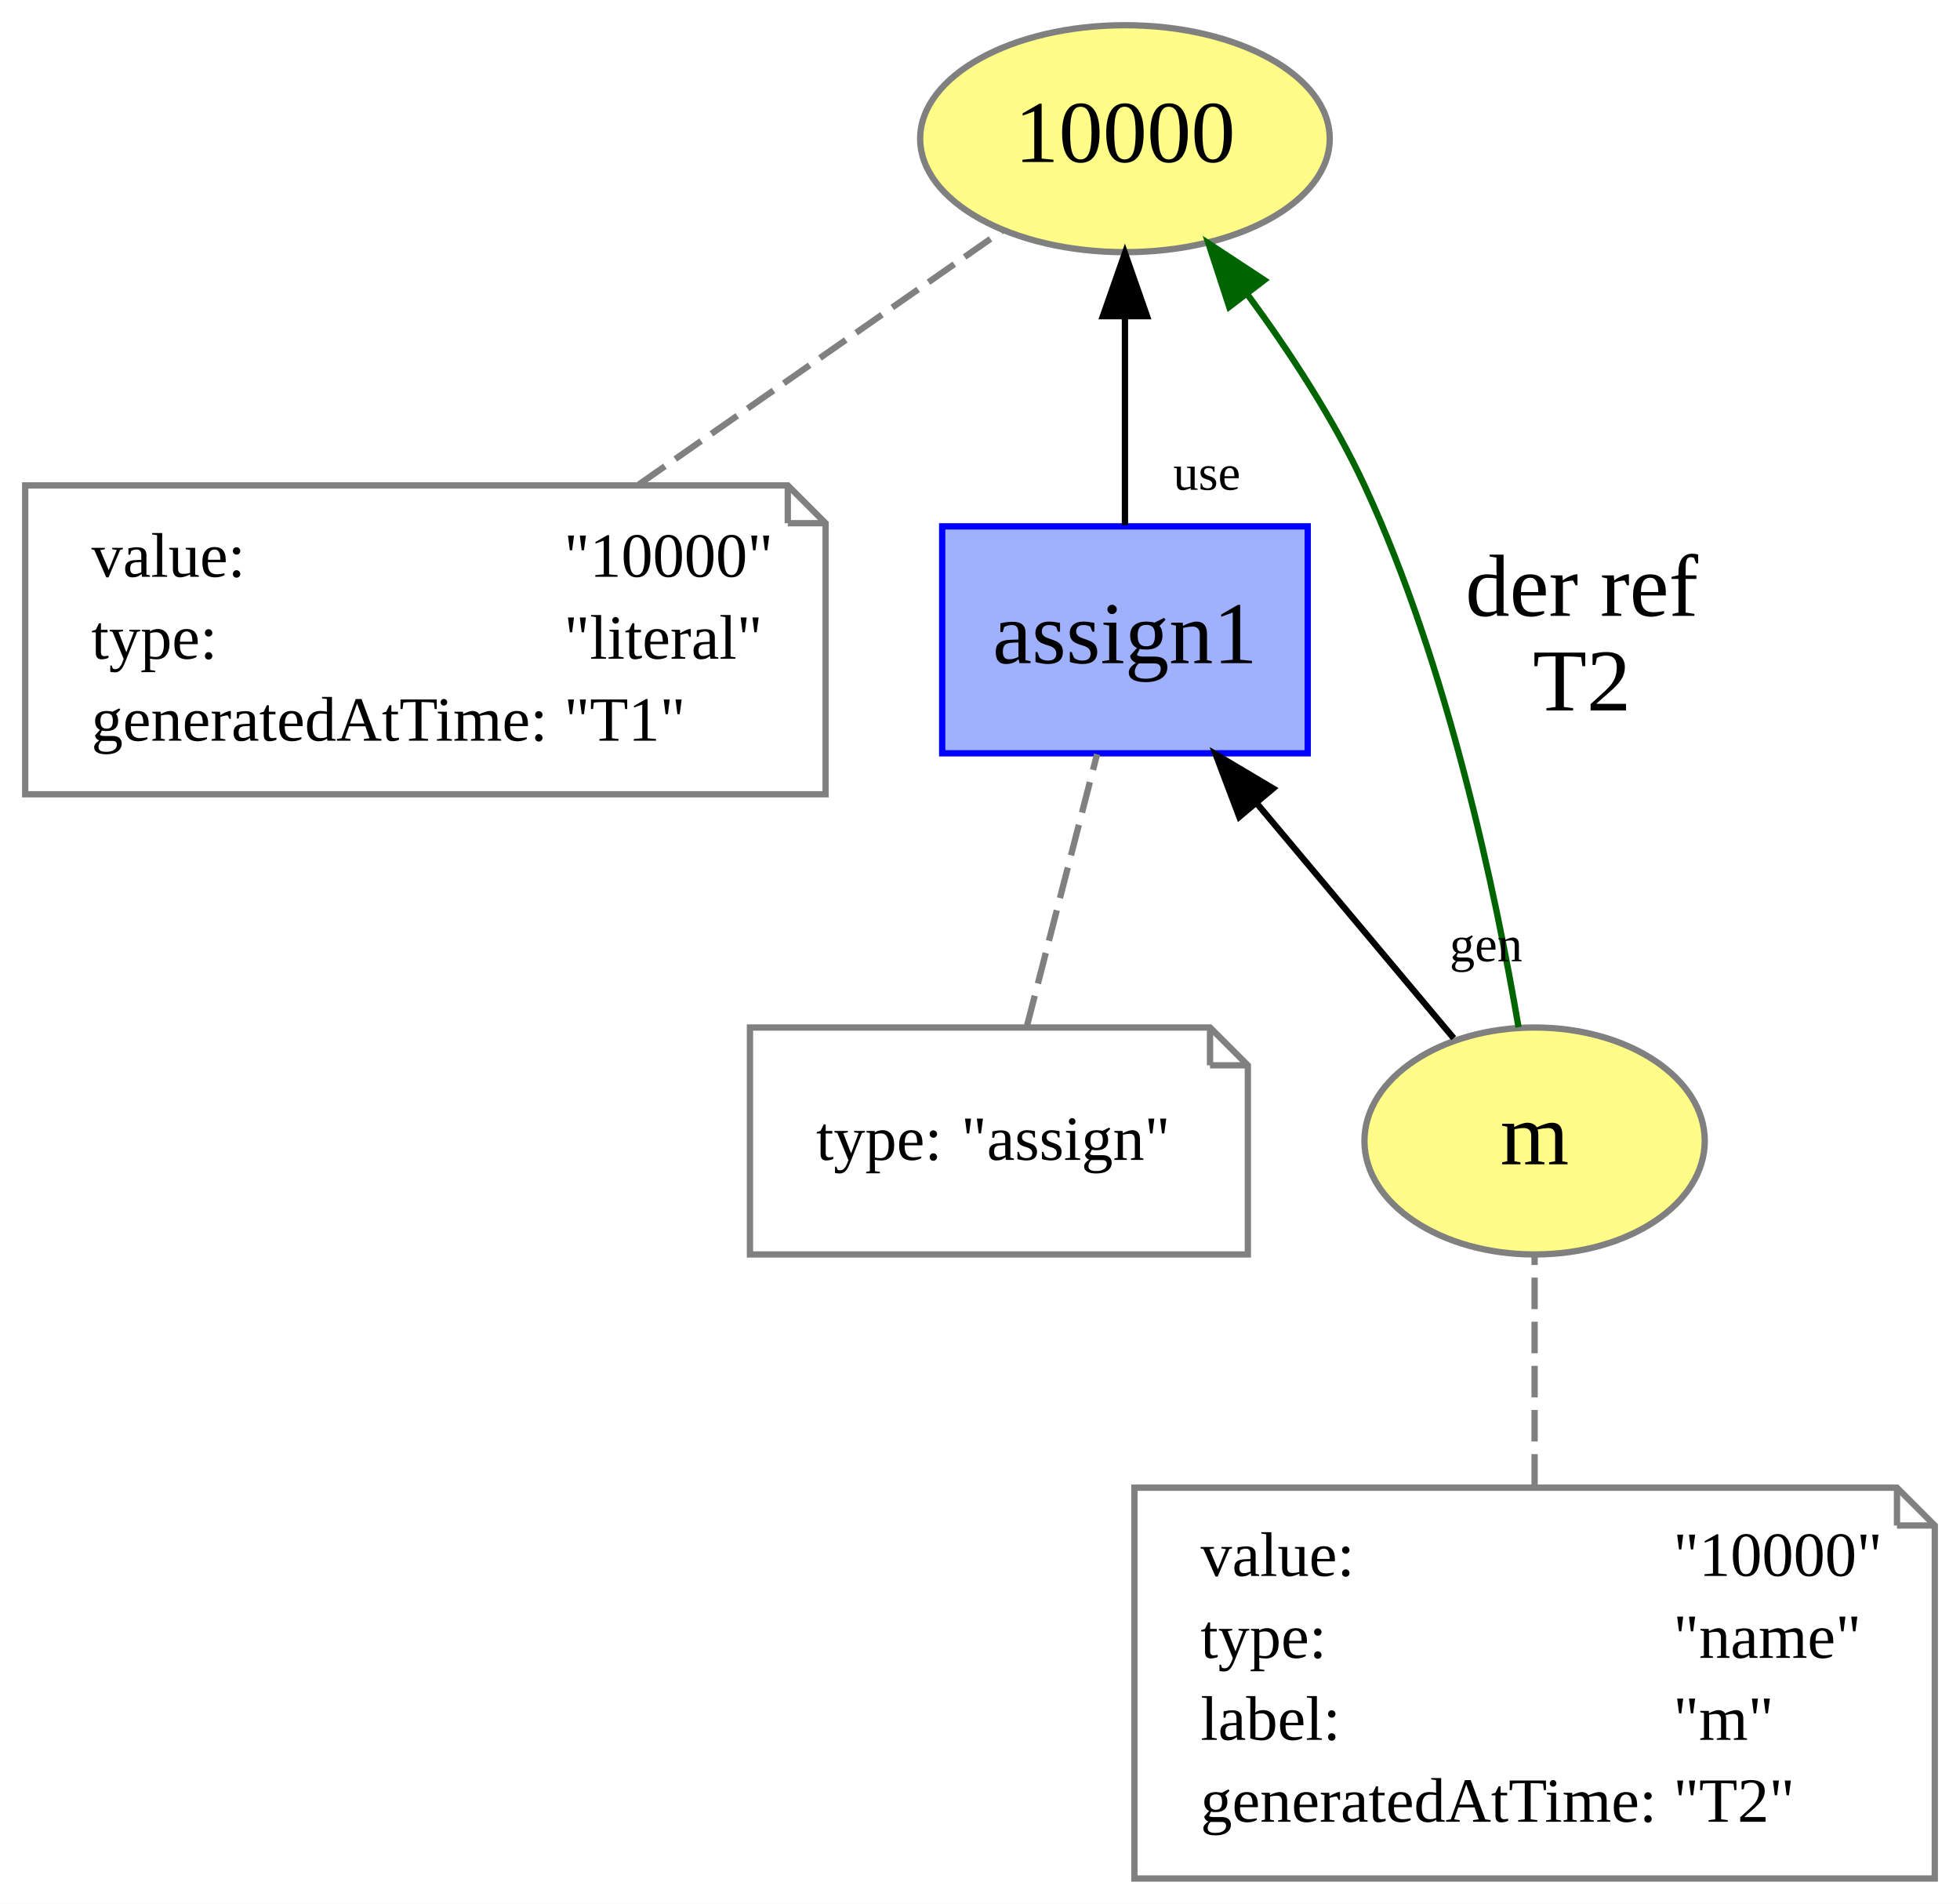
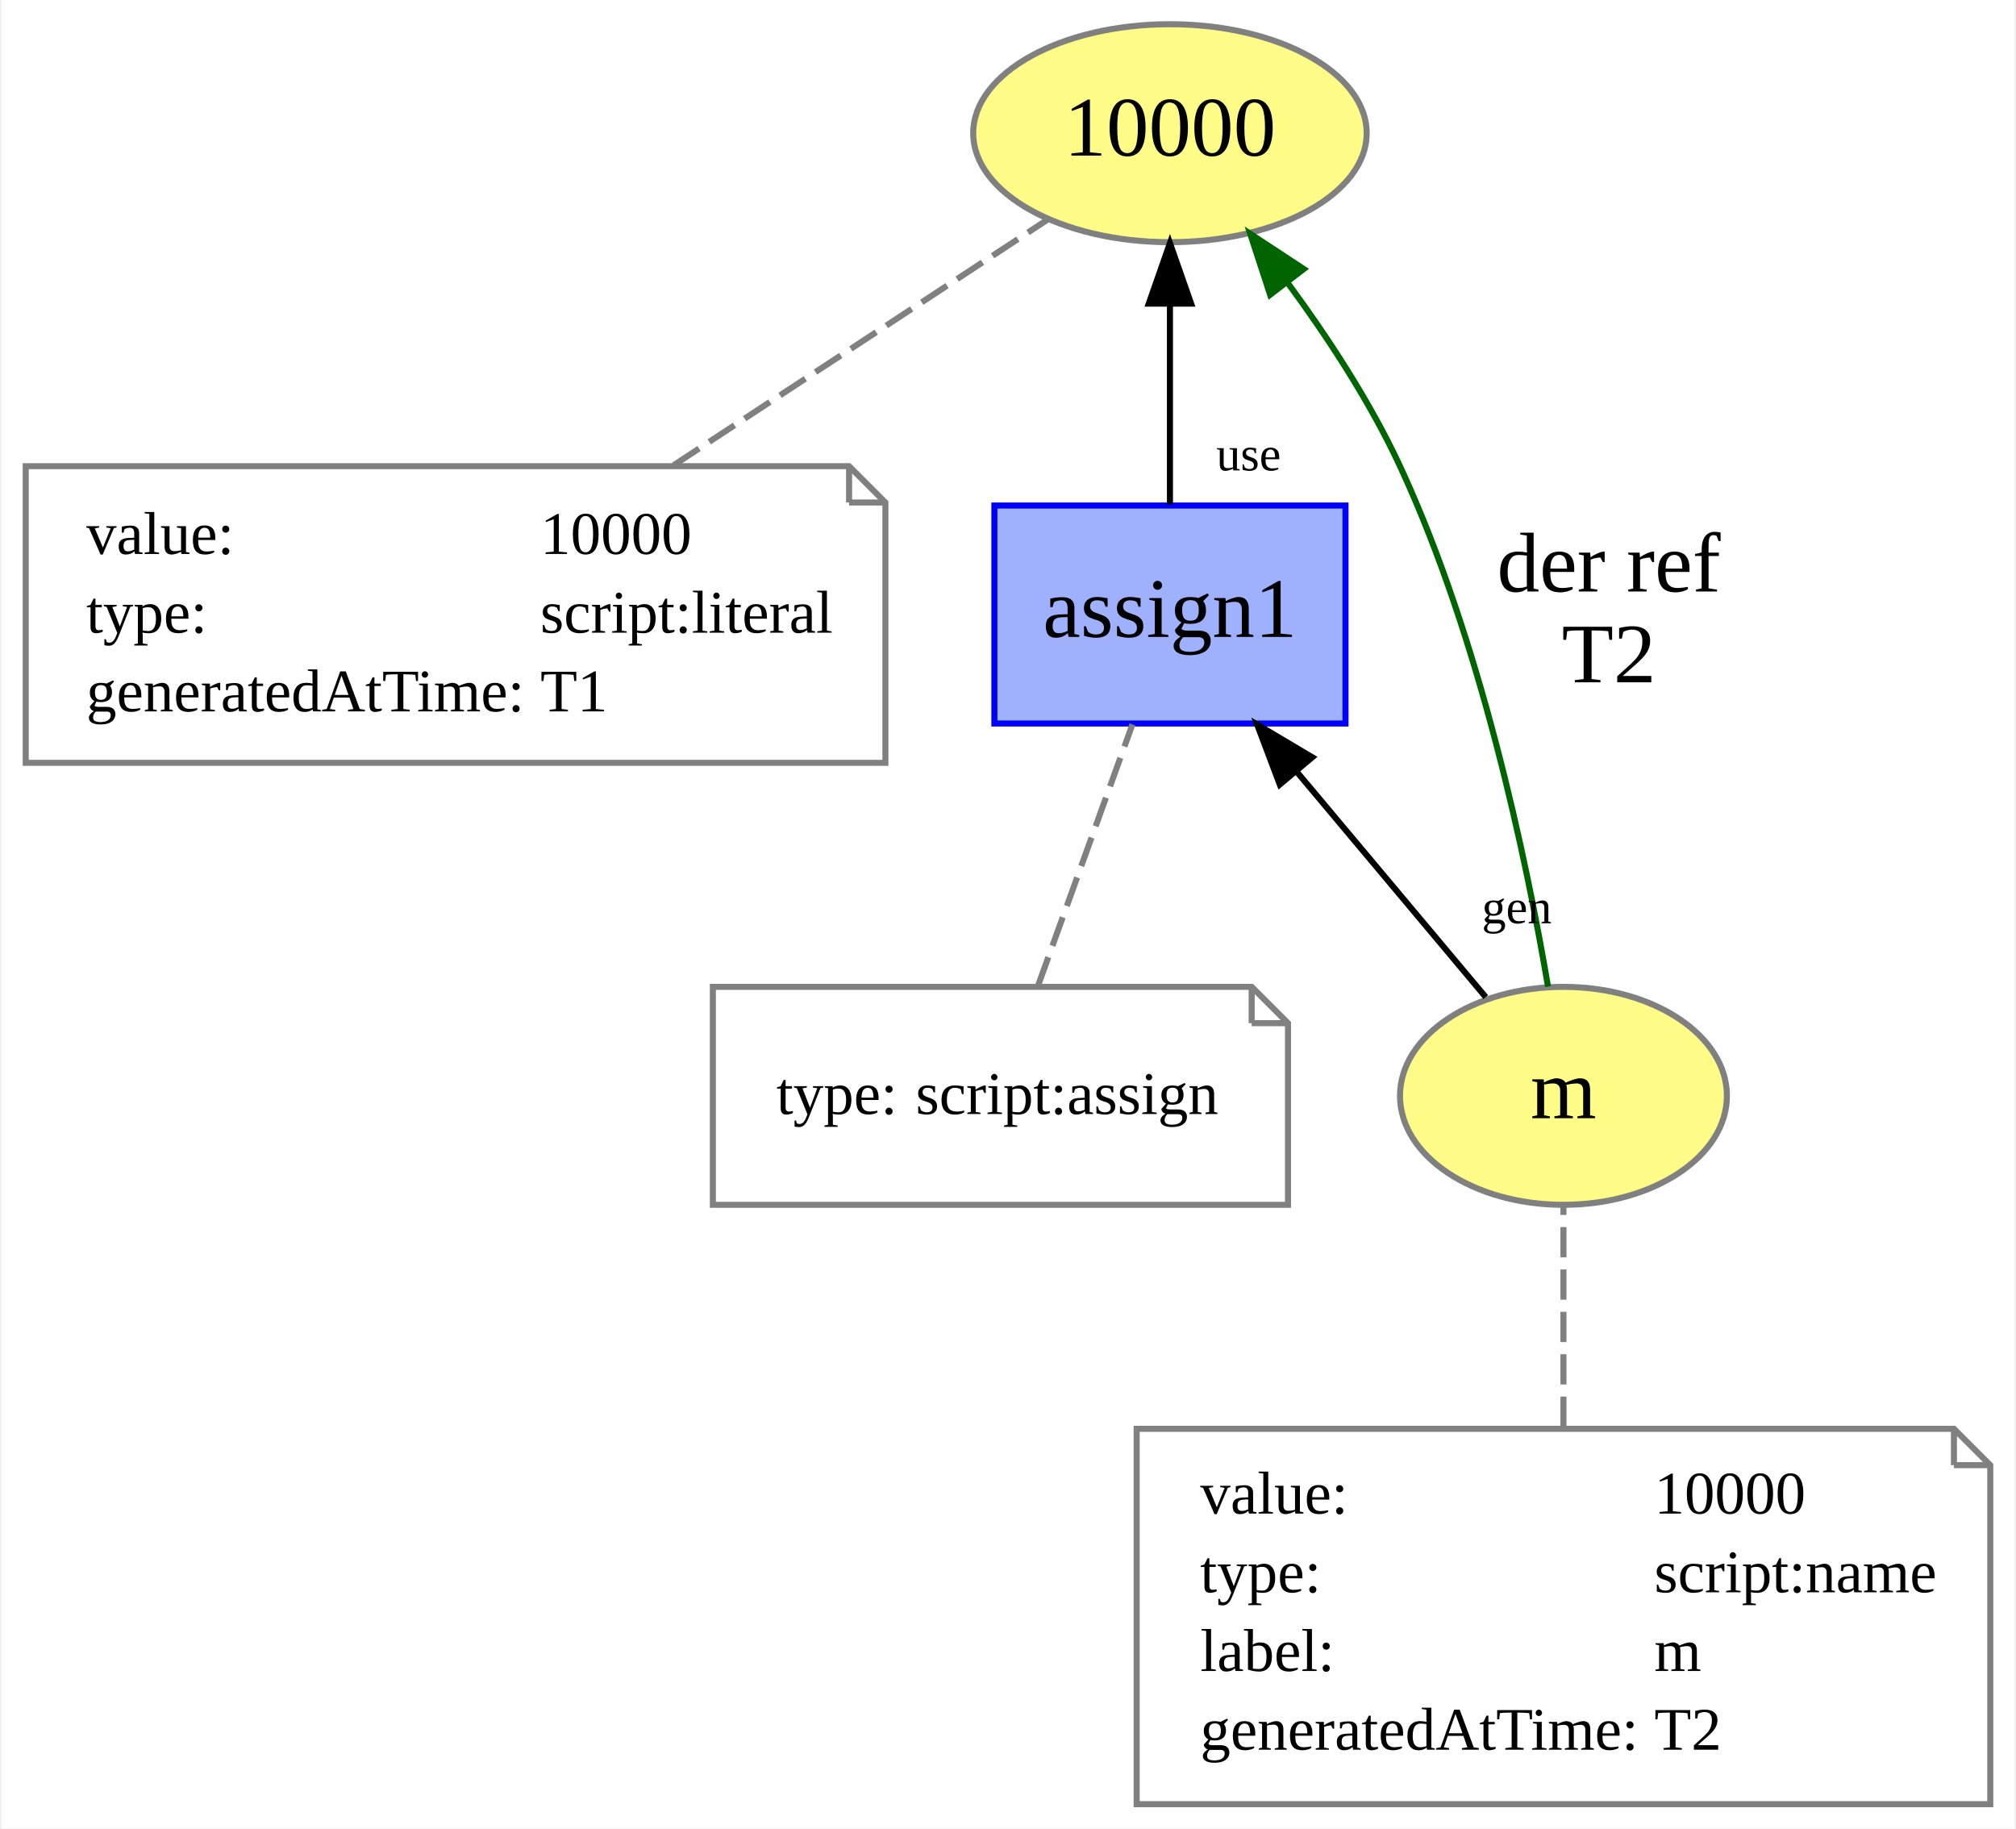
- <svg xmlns="http://www.w3.org/2000/svg" xmlns:xlink="http://www.w3.org/1999/xlink" width="311pt" height="302pt" viewBox="0.00 0.00 311.00 302.00">
+ <svg xmlns="http://www.w3.org/2000/svg" xmlns:xlink="http://www.w3.org/1999/xlink" width="333pt" height="302pt" viewBox="0.00 0.00 332.50 302.00">
  <g id="graph0" class="graph" transform="scale(1 1) rotate(0) translate(4 298)">
-     <polygon fill="white" stroke="none" points="-4,4 -4,-298 307,-298 307,4 -4,4" />
+     <polygon fill="white" stroke="none" points="-4,4 -4,-298 328.5,-298 328.5,4 -4,4" />
    <g id="node1" class="node">
      <g id="a_node1">
        <a xlink:href="http://example.org/10000" xlink:title="10000">
-           <ellipse fill="#fffc87" stroke="#808080" cx="174.5" cy="-276" rx="32.494" ry="18" />
-           <text text-anchor="middle" x="174.5" y="-272.3" font-family="Times New Roman,serif" font-size="14.00">10000</text>
+           <ellipse fill="#fffc87" stroke="#808080" cx="189" cy="-276" rx="32.494" ry="18" />
+           <text text-anchor="middle" x="189" y="-272.3" font-family="Times New Roman,serif" font-size="14.00">10000</text>
        </a>
      </g>
    </g>
    <g id="node2" class="node">
-       <polygon fill="none" stroke="gray" points="121,-221 -7.10543e-015,-221 -7.10543e-015,-172 127,-172 127,-215 121,-221" />
-       <polyline fill="none" stroke="gray" points="121,-221 121,-215 " />
-       <polyline fill="none" stroke="gray" points="127,-215 121,-215 " />
-       <text text-anchor="start" x="10.5" y="-206.5" font-family="Times New Roman,serif" font-size="10.00">value:</text>
-       <text text-anchor="start" x="85.5" y="-206.5" font-family="Times New Roman,serif" font-size="10.00">"10000"</text>
-       <text text-anchor="start" x="10.5" y="-193.5" font-family="Times New Roman,serif" font-size="10.00">type:</text>
-       <text text-anchor="start" x="85.5" y="-193.5" font-family="Times New Roman,serif" font-size="10.00">"literal"</text>
-       <text text-anchor="start" x="10.5" y="-180.5" font-family="Times New Roman,serif" font-size="10.00">generatedAtTime:</text>
-       <text text-anchor="start" x="85.5" y="-180.5" font-family="Times New Roman,serif" font-size="10.00">"T1"</text>
+       <polygon fill="none" stroke="gray" points="136,-221 0,-221 0,-172 142,-172 142,-215 136,-221" />
+       <polyline fill="none" stroke="gray" points="136,-221 136,-215 " />
+       <polyline fill="none" stroke="gray" points="142,-215 136,-215 " />
+       <text text-anchor="start" x="10" y="-206.5" font-family="Times New Roman,serif" font-size="10.00">value:</text>
+       <text text-anchor="start" x="85" y="-206.5" font-family="Times New Roman,serif" font-size="10.00">10000</text>
+       <text text-anchor="start" x="10" y="-193.5" font-family="Times New Roman,serif" font-size="10.00">type:</text>
+       <text text-anchor="start" x="85" y="-193.5" font-family="Times New Roman,serif" font-size="10.00">script:literal</text>
+       <text text-anchor="start" x="10" y="-180.5" font-family="Times New Roman,serif" font-size="10.00">generatedAtTime:</text>
+       <text text-anchor="start" x="85" y="-180.5" font-family="Times New Roman,serif" font-size="10.00">T1</text>
    </g>
    <g id="edge1" class="edge">
-       <path fill="none" stroke="gray" stroke-dasharray="5,2" d="M97.407,-221.174C116.279,-234.35 139.097,-250.281 154.991,-261.379" />
+       <path fill="none" stroke="gray" stroke-dasharray="5,2" d="M107.045,-221.174C127.378,-234.528 152.02,-250.712 168.941,-261.826" />
    </g>
    <g id="node3" class="node">
      <g id="a_node3">
        <a xlink:href="http://example.org/m" xlink:title="m">
-           <ellipse fill="#fffc87" stroke="#808080" cx="239.5" cy="-117" rx="27" ry="18" />
-           <text text-anchor="middle" x="239.5" y="-113.3" font-family="Times New Roman,serif" font-size="14.00">m</text>
+           <ellipse fill="#fffc87" stroke="#808080" cx="254" cy="-117" rx="27" ry="18" />
+           <text text-anchor="middle" x="254" y="-113.3" font-family="Times New Roman,serif" font-size="14.00">m</text>
        </a>
      </g>
    </g>
    <g id="edge6" class="edge">
-       <path fill="none" stroke="darkgreen" d="M236.951,-135.043C233.389,-156.004 225.815,-192.33 212.5,-221 207.597,-231.558 200.604,-242.236 193.951,-251.279" />
-       <polygon fill="darkgreen" stroke="darkgreen" points="191.045,-249.318 187.757,-259.389 196.608,-253.567 191.045,-249.318" />
-       <text text-anchor="middle" x="247" y="-200.3" font-family="Times New Roman,serif" font-size="14.00">der ref</text>
-       <text text-anchor="middle" x="247" y="-185.3" font-family="Times New Roman,serif" font-size="14.00">T2</text>
+       <path fill="none" stroke="darkgreen" d="M251.451,-135.043C247.889,-156.004 240.315,-192.33 227,-221 222.097,-231.558 215.104,-242.236 208.451,-251.279" />
+       <polygon fill="darkgreen" stroke="darkgreen" points="205.545,-249.318 202.257,-259.389 211.108,-253.567 205.545,-249.318" />
+       <text text-anchor="middle" x="261.5" y="-200.3" font-family="Times New Roman,serif" font-size="14.00">der ref</text>
+       <text text-anchor="middle" x="261.5" y="-185.3" font-family="Times New Roman,serif" font-size="14.00">T2</text>
    </g>
    <g id="node5" class="node">
      <g id="a_node5">
        <a xlink:href="http://example.org/assign1" xlink:title="assign1">
-           <polygon fill="#9fb1fc" stroke="#0000ff" points="203.5,-214.5 145.5,-214.5 145.5,-178.5 203.5,-178.5 203.5,-214.5" />
-           <text text-anchor="middle" x="174.5" y="-192.8" font-family="Times New Roman,serif" font-size="14.00">assign1</text>
+           <polygon fill="#9fb1fc" stroke="#0000ff" points="218,-214.5 160,-214.5 160,-178.5 218,-178.5 218,-214.5" />
+           <text text-anchor="middle" x="189" y="-192.8" font-family="Times New Roman,serif" font-size="14.00">assign1</text>
        </a>
      </g>
    </g>
    <g id="edge5" class="edge">
-       <path fill="none" stroke="black" d="M226.658,-133.312C217.735,-143.95 205.646,-158.365 195.352,-170.637" />
-       <polygon fill="black" stroke="black" points="192.644,-168.421 188.899,-178.332 198.007,-172.919 192.644,-168.421" />
-       <text text-anchor="middle" x="231.792" y="-145.506" font-family="Times New Roman,serif" font-size="8.00">gen</text>
+       <path fill="none" stroke="black" d="M241.158,-133.312C232.235,-143.95 220.146,-158.365 209.852,-170.637" />
+       <polygon fill="black" stroke="black" points="207.144,-168.421 203.399,-178.332 212.507,-172.919 207.144,-168.421" />
+       <text text-anchor="middle" x="246.292" y="-145.506" font-family="Times New Roman,serif" font-size="8.00">gen</text>
    </g>
    <g id="node4" class="node">
-       <polygon fill="none" stroke="gray" points="297,-62 176,-62 176,-0 303,-0 303,-56 297,-62" />
-       <polyline fill="none" stroke="gray" points="297,-62 297,-56 " />
-       <polyline fill="none" stroke="gray" points="303,-56 297,-56 " />
-       <text text-anchor="start" x="186.5" y="-48" font-family="Times New Roman,serif" font-size="10.00">value:</text>
-       <text text-anchor="start" x="261.5" y="-48" font-family="Times New Roman,serif" font-size="10.00">"10000"</text>
-       <text text-anchor="start" x="186.5" y="-35" font-family="Times New Roman,serif" font-size="10.00">type:</text>
-       <text text-anchor="start" x="261.5" y="-35" font-family="Times New Roman,serif" font-size="10.00">"name"</text>
-       <text text-anchor="start" x="186.5" y="-22" font-family="Times New Roman,serif" font-size="10.00">label:</text>
-       <text text-anchor="start" x="261.5" y="-22" font-family="Times New Roman,serif" font-size="10.00">"m"</text>
-       <text text-anchor="start" x="186.5" y="-9" font-family="Times New Roman,serif" font-size="10.00">generatedAtTime:</text>
-       <text text-anchor="start" x="261.5" y="-9" font-family="Times New Roman,serif" font-size="10.00">"T2"</text>
+       <polygon fill="none" stroke="gray" points="318.5,-62 183.5,-62 183.5,-0 324.5,-0 324.5,-56 318.5,-62" />
+       <polyline fill="none" stroke="gray" points="318.5,-62 318.5,-56 " />
+       <polyline fill="none" stroke="gray" points="324.5,-56 318.5,-56 " />
+       <text text-anchor="start" x="194" y="-48" font-family="Times New Roman,serif" font-size="10.00">value:</text>
+       <text text-anchor="start" x="269" y="-48" font-family="Times New Roman,serif" font-size="10.00">10000</text>
+       <text text-anchor="start" x="194" y="-35" font-family="Times New Roman,serif" font-size="10.00">type:</text>
+       <text text-anchor="start" x="269" y="-35" font-family="Times New Roman,serif" font-size="10.00">script:name</text>
+       <text text-anchor="start" x="194" y="-22" font-family="Times New Roman,serif" font-size="10.00">label:</text>
+       <text text-anchor="start" x="269" y="-22" font-family="Times New Roman,serif" font-size="10.00">m</text>
+       <text text-anchor="start" x="194" y="-9" font-family="Times New Roman,serif" font-size="10.00">generatedAtTime:</text>
+       <text text-anchor="start" x="269" y="-9" font-family="Times New Roman,serif" font-size="10.00">T2</text>
    </g>
    <g id="edge2" class="edge">
-       <path fill="none" stroke="gray" stroke-dasharray="5,2" d="M239.5,-62.326C239.5,-74.544 239.5,-88.195 239.5,-98.672" />
+       <path fill="none" stroke="gray" stroke-dasharray="5,2" d="M254,-62.326C254,-74.544 254,-88.195 254,-98.672" />
    </g>
    <g id="edge4" class="edge">
-       <path fill="none" stroke="black" d="M174.5,-214.7C174.5,-224.432 174.5,-236.824 174.5,-247.84" />
-       <polygon fill="black" stroke="black" points="171,-247.848 174.5,-257.848 178,-247.848 171,-247.848" />
-       <text text-anchor="middle" x="187.49" y="-220.3" font-family="Times New Roman,serif" font-size="8.00">use</text>
+       <path fill="none" stroke="black" d="M189,-214.7C189,-224.432 189,-236.824 189,-247.84" />
+       <polygon fill="black" stroke="black" points="185.5,-247.848 189,-257.848 192.5,-247.848 185.5,-247.848" />
+       <text text-anchor="middle" x="201.99" y="-220.3" font-family="Times New Roman,serif" font-size="8.00">use</text>
    </g>
    <g id="node6" class="node">
-       <polygon fill="none" stroke="gray" points="188,-135 115,-135 115,-99 194,-99 194,-129 188,-135" />
-       <polyline fill="none" stroke="gray" points="188,-135 188,-129 " />
-       <polyline fill="none" stroke="gray" points="194,-129 188,-129 " />
-       <text text-anchor="start" x="125.5" y="-114" font-family="Times New Roman,serif" font-size="10.00">type:</text>
-       <text text-anchor="start" x="148.5" y="-114" font-family="Times New Roman,serif" font-size="10.00">"assign"</text>
+       <polygon fill="none" stroke="gray" points="202.5,-135 113.5,-135 113.5,-99 208.5,-99 208.5,-129 202.5,-135" />
+       <polyline fill="none" stroke="gray" points="202.5,-135 202.5,-129 " />
+       <polyline fill="none" stroke="gray" points="208.5,-129 202.5,-129 " />
+       <text text-anchor="start" x="124" y="-114" font-family="Times New Roman,serif" font-size="10.00">type:</text>
+       <text text-anchor="start" x="147" y="-114" font-family="Times New Roman,serif" font-size="10.00">script:assign</text>
    </g>
    <g id="edge3" class="edge">
-       <path fill="none" stroke="gray" stroke-dasharray="5,2" d="M158.939,-135.2C162.253,-148.043 166.762,-165.517 170.074,-178.348" />
+       <path fill="none" stroke="gray" stroke-dasharray="5,2" d="M167.214,-135.2C171.854,-148.043 178.167,-165.517 182.803,-178.348" />
    </g>
  </g>
</svg>
